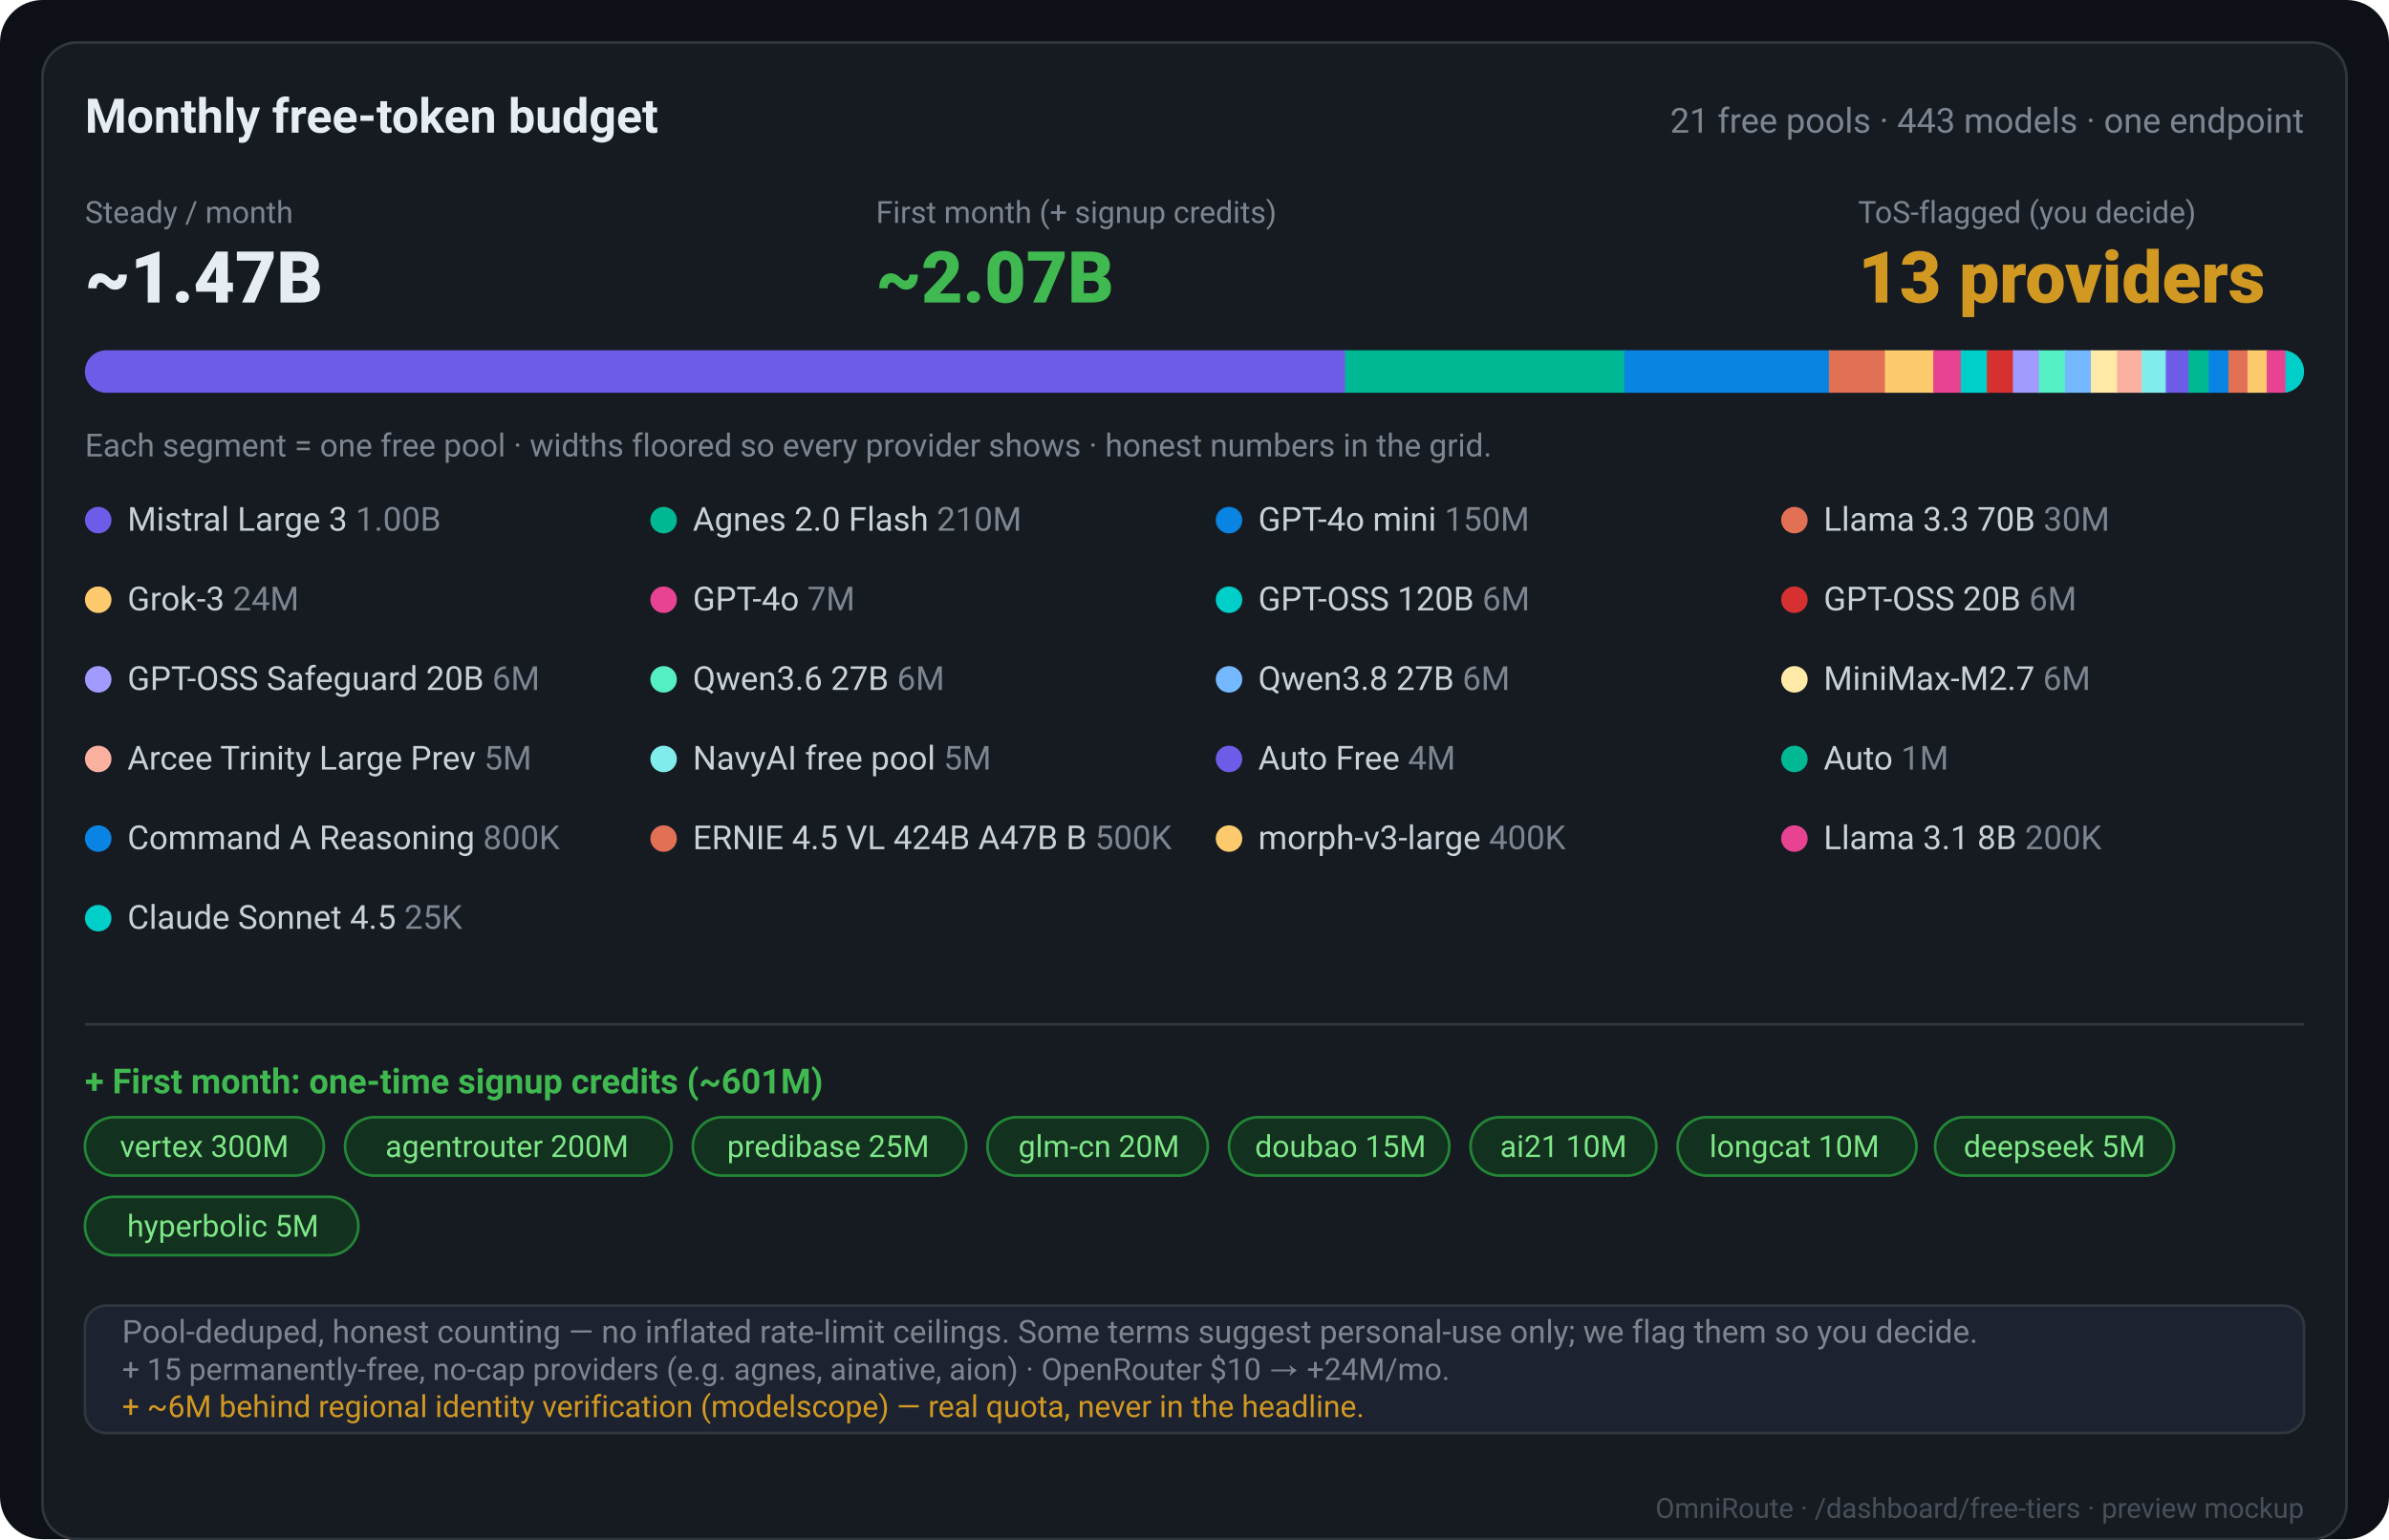
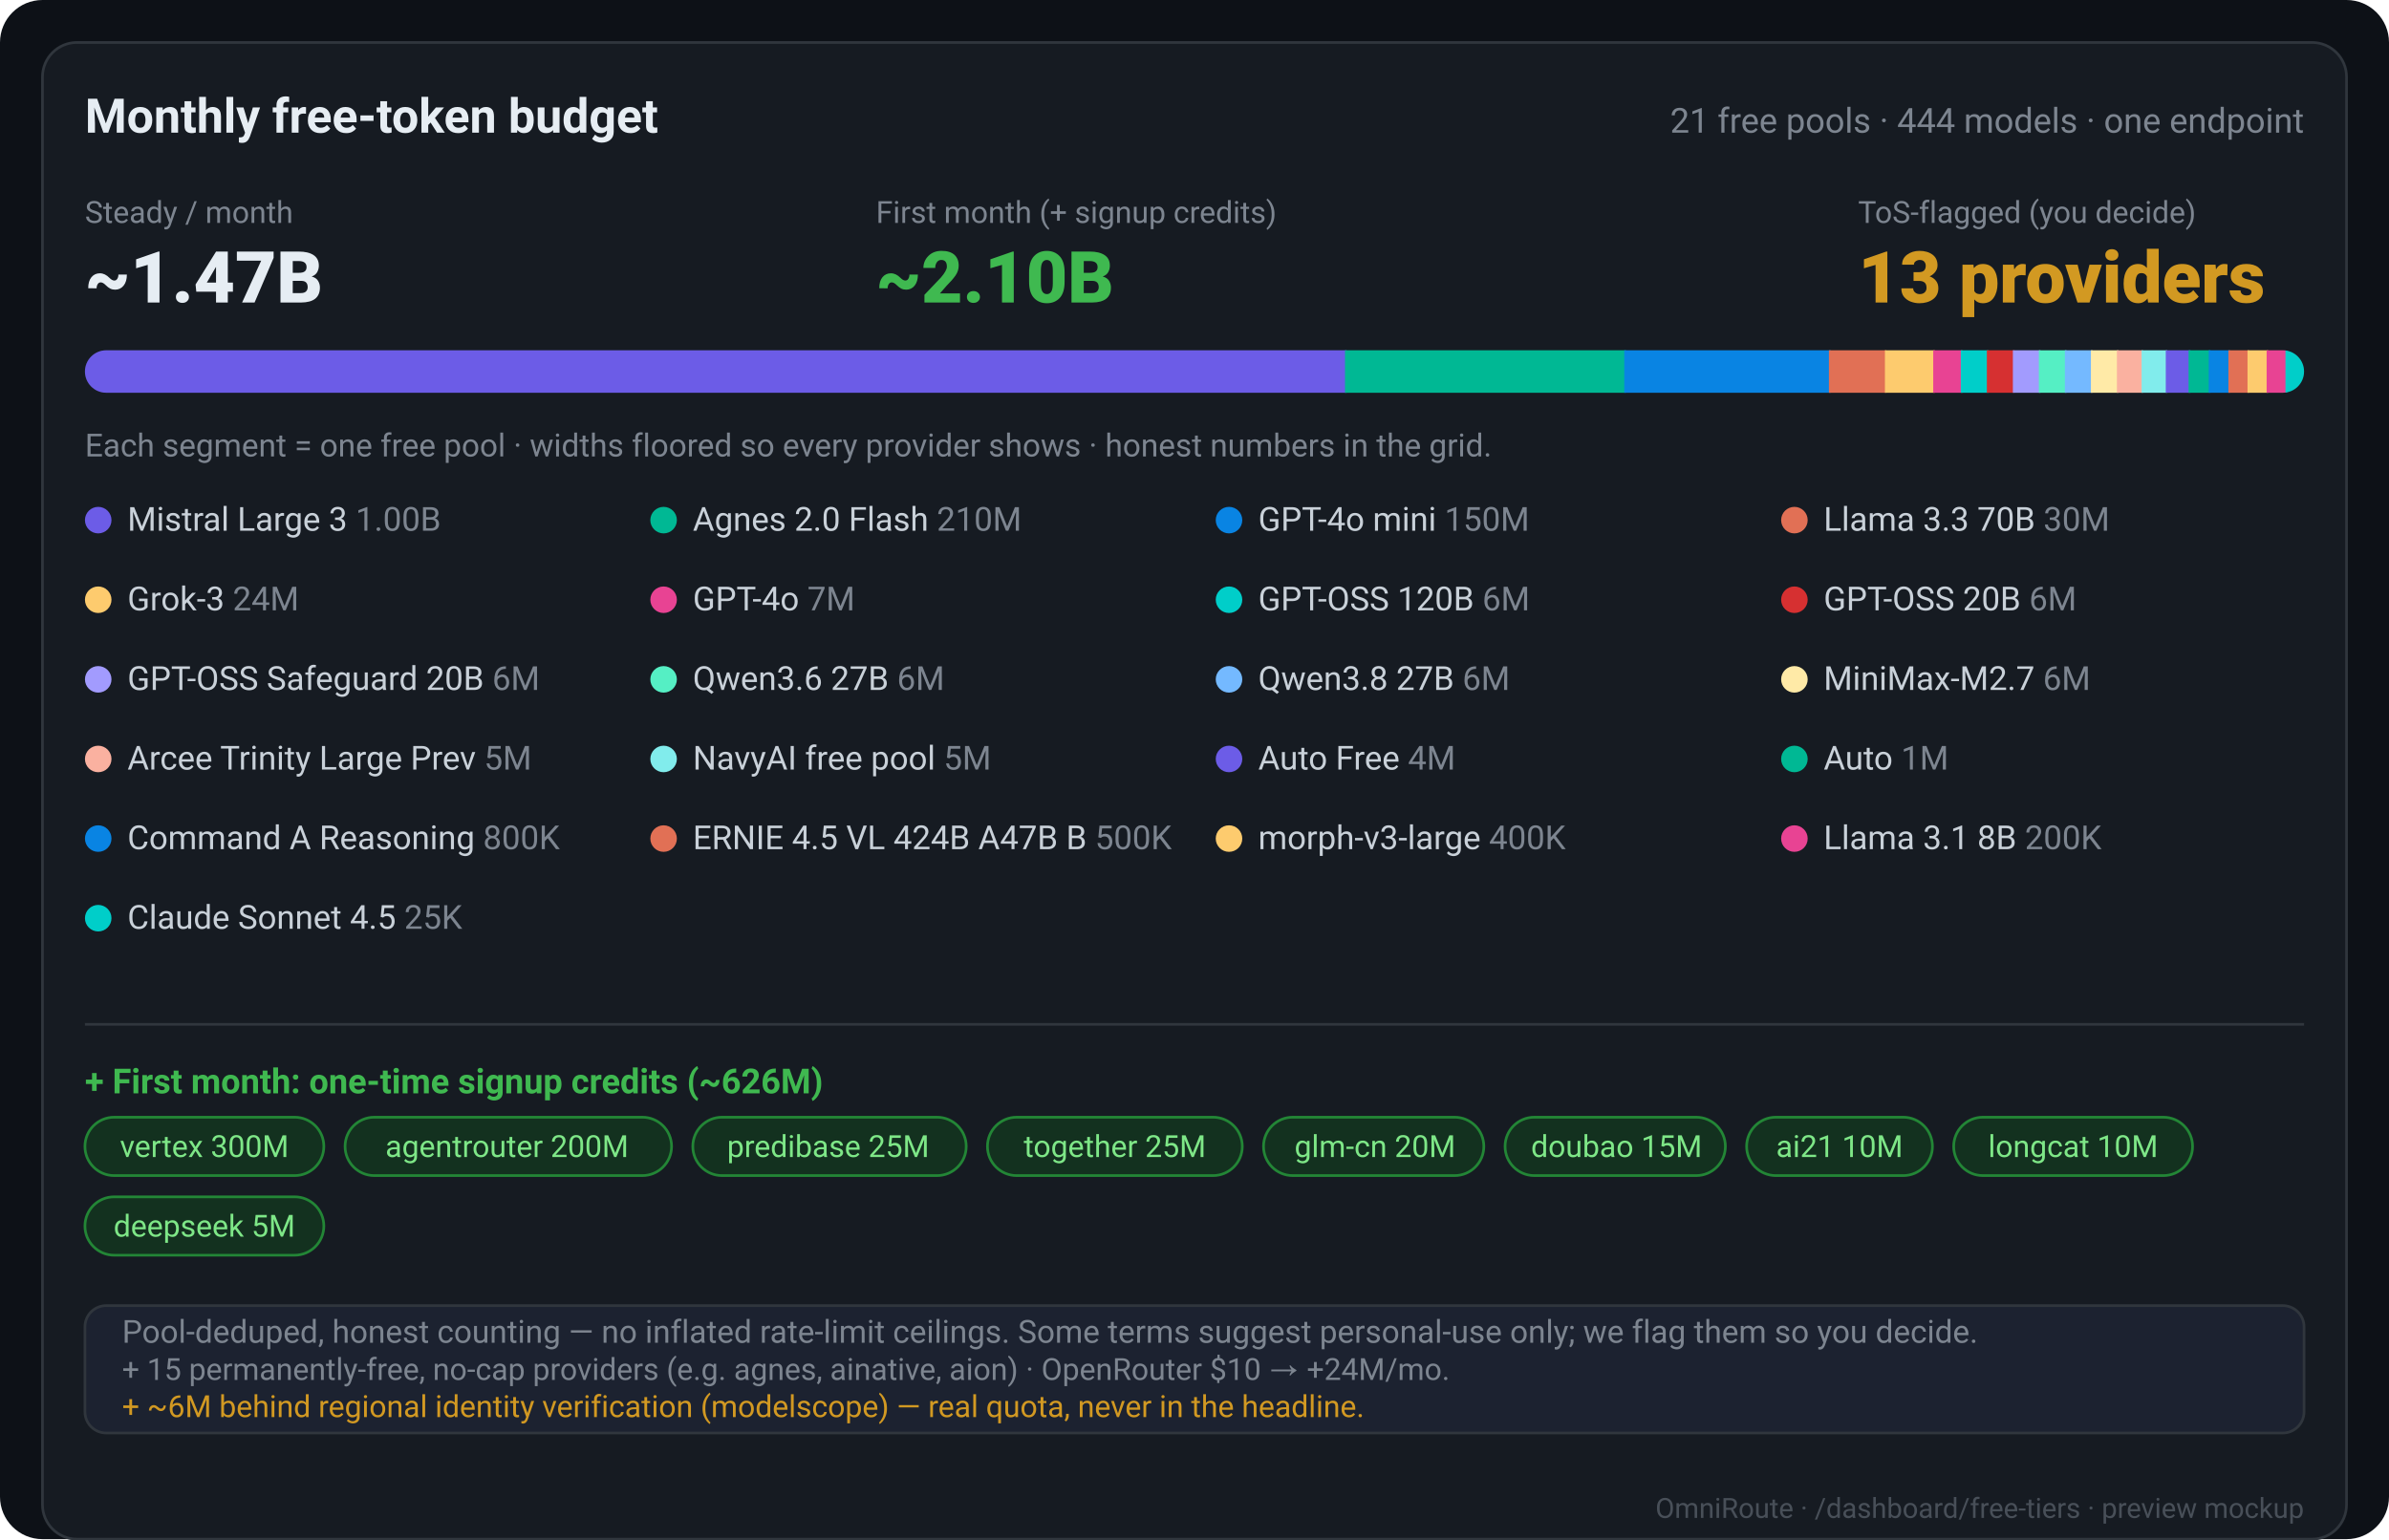
<svg xmlns="http://www.w3.org/2000/svg" width="900" height="580" viewBox="0 0 900 580" font-family="-apple-system,Segoe UI,Roboto,Helvetica,Arial,sans-serif">
  <rect width="900" height="580" rx="16" fill="#0d1117" />
  <rect x="16" y="16" width="868" height="564" rx="13" fill="#161b22" stroke="#30363d" />
  <text x="868" y="572" fill="#484f58" font-size="10.5" text-anchor="end">OmniRoute · /dashboard/free-tiers · preview mockup</text>
  <text x="32" y="50" fill="#e6edf3" font-size="18" font-weight="700">Monthly free-token budget</text>
-   <text x="868" y="50" fill="#7d8590" font-size="13" text-anchor="end">21 free pools · 443 models · one endpoint</text>
+   <text x="868" y="50" fill="#7d8590" font-size="13" text-anchor="end">21 free pools · 444 models · one endpoint</text>
  <text x="32" y="84" fill="#7d8590" font-size="11.5">Steady / month</text>
  <text x="32" y="114" fill="#e6edf3" font-size="27" font-weight="800">~1.47B</text>
  <text x="330" y="84" fill="#7d8590" font-size="11.5">First month (+ signup credits)</text>
-   <text x="330" y="114" fill="#3fb950" font-size="27" font-weight="800">~2.07B</text>
+   <text x="330" y="114" fill="#3fb950" font-size="27" font-weight="800">~2.10B</text>
  <text x="700" y="84" fill="#7d8590" font-size="11.5">ToS-flagged (you decide)</text>
  <text x="700" y="114" fill="#d29922" font-size="27" font-weight="800">13 providers</text>
  <clipPath id="bar">
    <rect x="32" y="132" width="836" height="16" rx="8" />
  </clipPath>
  <g clip-path="url(#bar)">
    <rect x="32" y="132" width="836" height="16" fill="#21262d" />
    <rect x="32.0" y="132" width="475.3" height="16" fill="#6c5ce7" />
    <rect x="506.7" y="132" width="105.8" height="16" fill="#00b894" />
    <rect x="611.9" y="132" width="77.8" height="16" fill="#0984e3" />
    <rect x="689.0" y="132" width="21.6" height="16" fill="#e17055" />
    <rect x="710.1" y="132" width="18.8" height="16" fill="#fdcb6e" />
    <rect x="728.3" y="132" width="11.0" height="16" fill="#e84393" />
    <rect x="738.7" y="132" width="10.4" height="16" fill="#00cec9" />
    <rect x="748.5" y="132" width="10.4" height="16" fill="#d63031" />
    <rect x="758.3" y="132" width="10.4" height="16" fill="#a29bfe" />
    <rect x="768.1" y="132" width="10.4" height="16" fill="#55efc4" />
    <rect x="777.9" y="132" width="10.4" height="16" fill="#74b9ff" />
    <rect x="787.7" y="132" width="10.4" height="16" fill="#ffeaa7" />
    <rect x="797.5" y="132" width="9.8" height="16" fill="#fab1a0" />
    <rect x="806.8" y="132" width="9.7" height="16" fill="#81ecec" />
    <rect x="815.9" y="132" width="9.3" height="16" fill="#6c5ce7" />
    <rect x="824.5" y="132" width="8.2" height="16" fill="#00b894" />
    <rect x="832.1" y="132" width="8.0" height="16" fill="#0984e3" />
    <rect x="839.5" y="132" width="7.8" height="16" fill="#e17055" />
    <rect x="846.7" y="132" width="7.8" height="16" fill="#fdcb6e" />
    <rect x="853.9" y="132" width="7.7" height="16" fill="#e84393" />
    <rect x="861.0" y="132" width="7.6" height="16" fill="#00cec9" />
  </g>
  <text x="32" y="172" fill="#7d8590" font-size="12">Each segment = one free pool · widths floored so every provider shows · honest numbers in the grid.</text>
  <circle cx="37" cy="196" r="5" fill="#6c5ce7" />
  <text x="48" y="200" fill="#c9d1d9" font-size="12.5">Mistral Large 3 <tspan fill="#7d8590">1.00B</tspan>
  </text>
  <circle cx="250" cy="196" r="5" fill="#00b894" />
  <text x="261" y="200" fill="#c9d1d9" font-size="12.5">Agnes 2.0 Flash <tspan fill="#7d8590">210M</tspan>
  </text>
  <circle cx="463" cy="196" r="5" fill="#0984e3" />
  <text x="474" y="200" fill="#c9d1d9" font-size="12.5">GPT-4o mini <tspan fill="#7d8590">150M</tspan>
  </text>
  <circle cx="676" cy="196" r="5" fill="#e17055" />
  <text x="687" y="200" fill="#c9d1d9" font-size="12.5">Llama 3.3 70B <tspan fill="#7d8590">30M</tspan>
  </text>
  <circle cx="37" cy="226" r="5" fill="#fdcb6e" />
  <text x="48" y="230" fill="#c9d1d9" font-size="12.5">Grok-3 <tspan fill="#7d8590">24M</tspan>
  </text>
  <circle cx="250" cy="226" r="5" fill="#e84393" />
  <text x="261" y="230" fill="#c9d1d9" font-size="12.5">GPT-4o <tspan fill="#7d8590">7M</tspan>
  </text>
  <circle cx="463" cy="226" r="5" fill="#00cec9" />
  <text x="474" y="230" fill="#c9d1d9" font-size="12.5">GPT-OSS 120B <tspan fill="#7d8590">6M</tspan>
  </text>
  <circle cx="676" cy="226" r="5" fill="#d63031" />
  <text x="687" y="230" fill="#c9d1d9" font-size="12.5">GPT-OSS 20B <tspan fill="#7d8590">6M</tspan>
  </text>
  <circle cx="37" cy="256" r="5" fill="#a29bfe" />
  <text x="48" y="260" fill="#c9d1d9" font-size="12.5">GPT-OSS Safeguard 20B <tspan fill="#7d8590">6M</tspan>
  </text>
  <circle cx="250" cy="256" r="5" fill="#55efc4" />
  <text x="261" y="260" fill="#c9d1d9" font-size="12.5">Qwen3.6 27B <tspan fill="#7d8590">6M</tspan>
  </text>
  <circle cx="463" cy="256" r="5" fill="#74b9ff" />
  <text x="474" y="260" fill="#c9d1d9" font-size="12.5">Qwen3.8 27B <tspan fill="#7d8590">6M</tspan>
  </text>
  <circle cx="676" cy="256" r="5" fill="#ffeaa7" />
  <text x="687" y="260" fill="#c9d1d9" font-size="12.5">MiniMax-M2.7 <tspan fill="#7d8590">6M</tspan>
  </text>
  <circle cx="37" cy="286" r="5" fill="#fab1a0" />
  <text x="48" y="290" fill="#c9d1d9" font-size="12.5">Arcee Trinity Large Prev <tspan fill="#7d8590">5M</tspan>
  </text>
  <circle cx="250" cy="286" r="5" fill="#81ecec" />
  <text x="261" y="290" fill="#c9d1d9" font-size="12.5">NavyAI free pool <tspan fill="#7d8590">5M</tspan>
  </text>
  <circle cx="463" cy="286" r="5" fill="#6c5ce7" />
  <text x="474" y="290" fill="#c9d1d9" font-size="12.5">Auto Free <tspan fill="#7d8590">4M</tspan>
  </text>
  <circle cx="676" cy="286" r="5" fill="#00b894" />
  <text x="687" y="290" fill="#c9d1d9" font-size="12.5">Auto <tspan fill="#7d8590">1M</tspan>
  </text>
  <circle cx="37" cy="316" r="5" fill="#0984e3" />
  <text x="48" y="320" fill="#c9d1d9" font-size="12.5">Command A Reasoning <tspan fill="#7d8590">800K</tspan>
  </text>
  <circle cx="250" cy="316" r="5" fill="#e17055" />
  <text x="261" y="320" fill="#c9d1d9" font-size="12.5">ERNIE 4.5 VL 424B A47B B <tspan fill="#7d8590">500K</tspan>
  </text>
  <circle cx="463" cy="316" r="5" fill="#fdcb6e" />
  <text x="474" y="320" fill="#c9d1d9" font-size="12.5">morph-v3-large <tspan fill="#7d8590">400K</tspan>
  </text>
  <circle cx="676" cy="316" r="5" fill="#e84393" />
  <text x="687" y="320" fill="#c9d1d9" font-size="12.5">Llama 3.1 8B <tspan fill="#7d8590">200K</tspan>
  </text>
  <circle cx="37" cy="346" r="5" fill="#00cec9" />
  <text x="48" y="350" fill="#c9d1d9" font-size="12.5">Claude Sonnet 4.5 <tspan fill="#7d8590">25K</tspan>
  </text>
  <line x1="32" y1="386" x2="868" y2="386" stroke="#30363d" />
-   <text x="32" y="412" fill="#3fb950" font-size="13" font-weight="700">+ First month: one-time signup credits (~601M)</text>
+   <text x="32" y="412" fill="#3fb950" font-size="13" font-weight="700">+ First month: one-time signup credits (~626M)</text>
  <rect x="32" y="421" width="90" height="22" rx="11" fill="#13311f" stroke="#238636" />
  <text x="77" y="436" fill="#7ee787" font-size="11.5" text-anchor="middle">vertex 300M</text>
  <rect x="130" y="421" width="123" height="22" rx="11" fill="#13311f" stroke="#238636" />
  <text x="191" y="436" fill="#7ee787" font-size="11.5" text-anchor="middle">agentrouter 200M</text>
  <rect x="261" y="421" width="103" height="22" rx="11" fill="#13311f" stroke="#238636" />
  <text x="312" y="436" fill="#7ee787" font-size="11.5" text-anchor="middle">predibase 25M</text>
-   <rect x="372" y="421" width="83" height="22" rx="11" fill="#13311f" stroke="#238636" />
-   <text x="414" y="436" fill="#7ee787" font-size="11.5" text-anchor="middle">glm-cn 20M</text>
-   <rect x="463" y="421" width="83" height="22" rx="11" fill="#13311f" stroke="#238636" />
-   <text x="505" y="436" fill="#7ee787" font-size="11.5" text-anchor="middle">doubao 15M</text>
-   <rect x="554" y="421" width="70" height="22" rx="11" fill="#13311f" stroke="#238636" />
-   <text x="589" y="436" fill="#7ee787" font-size="11.5" text-anchor="middle">ai21 10M</text>
-   <rect x="632" y="421" width="90" height="22" rx="11" fill="#13311f" stroke="#238636" />
-   <text x="676" y="436" fill="#7ee787" font-size="11.5" text-anchor="middle">longcat 10M</text>
-   <rect x="729" y="421" width="90" height="22" rx="11" fill="#13311f" stroke="#238636" />
-   <text x="774" y="436" fill="#7ee787" font-size="11.5" text-anchor="middle">deepseek 5M</text>
-   <rect x="32" y="451" width="103" height="22" rx="11" fill="#13311f" stroke="#238636" />
-   <text x="84" y="466" fill="#7ee787" font-size="11.5" text-anchor="middle">hyperbolic 5M</text>
+   <rect x="372" y="421" width="96" height="22" rx="11" fill="#13311f" stroke="#238636" />
+   <text x="420" y="436" fill="#7ee787" font-size="11.5" text-anchor="middle">together 25M</text>
+   <rect x="476" y="421" width="83" height="22" rx="11" fill="#13311f" stroke="#238636" />
+   <text x="518" y="436" fill="#7ee787" font-size="11.5" text-anchor="middle">glm-cn 20M</text>
+   <rect x="567" y="421" width="83" height="22" rx="11" fill="#13311f" stroke="#238636" />
+   <text x="609" y="436" fill="#7ee787" font-size="11.5" text-anchor="middle">doubao 15M</text>
+   <rect x="658" y="421" width="70" height="22" rx="11" fill="#13311f" stroke="#238636" />
+   <text x="693" y="436" fill="#7ee787" font-size="11.5" text-anchor="middle">ai21 10M</text>
+   <rect x="736" y="421" width="90" height="22" rx="11" fill="#13311f" stroke="#238636" />
+   <text x="781" y="436" fill="#7ee787" font-size="11.5" text-anchor="middle">longcat 10M</text>
+   <rect x="32" y="451" width="90" height="22" rx="11" fill="#13311f" stroke="#238636" />
+   <text x="77" y="466" fill="#7ee787" font-size="11.5" text-anchor="middle">deepseek 5M</text>
  <rect x="32" y="492" width="836" height="48" rx="8" fill="#1c2230" stroke="#30363d" />
  <text x="46" y="506" fill="#7d8590" font-size="12">Pool-deduped, honest counting — no inflated rate-limit ceilings. Some terms suggest personal-use only; we flag them so you decide.</text>
  <text x="46" y="520" fill="#7d8590" font-size="11.5">+ 15 permanently-free, no-cap providers (e.g. agnes, ainative, aion) · OpenRouter $10 → +24M/mo.</text>
  <text x="46" y="534" fill="#d29922" font-size="11.5">+ ~6M behind regional identity verification (modelscope) — real quota, never in the headline.</text>
</svg>
